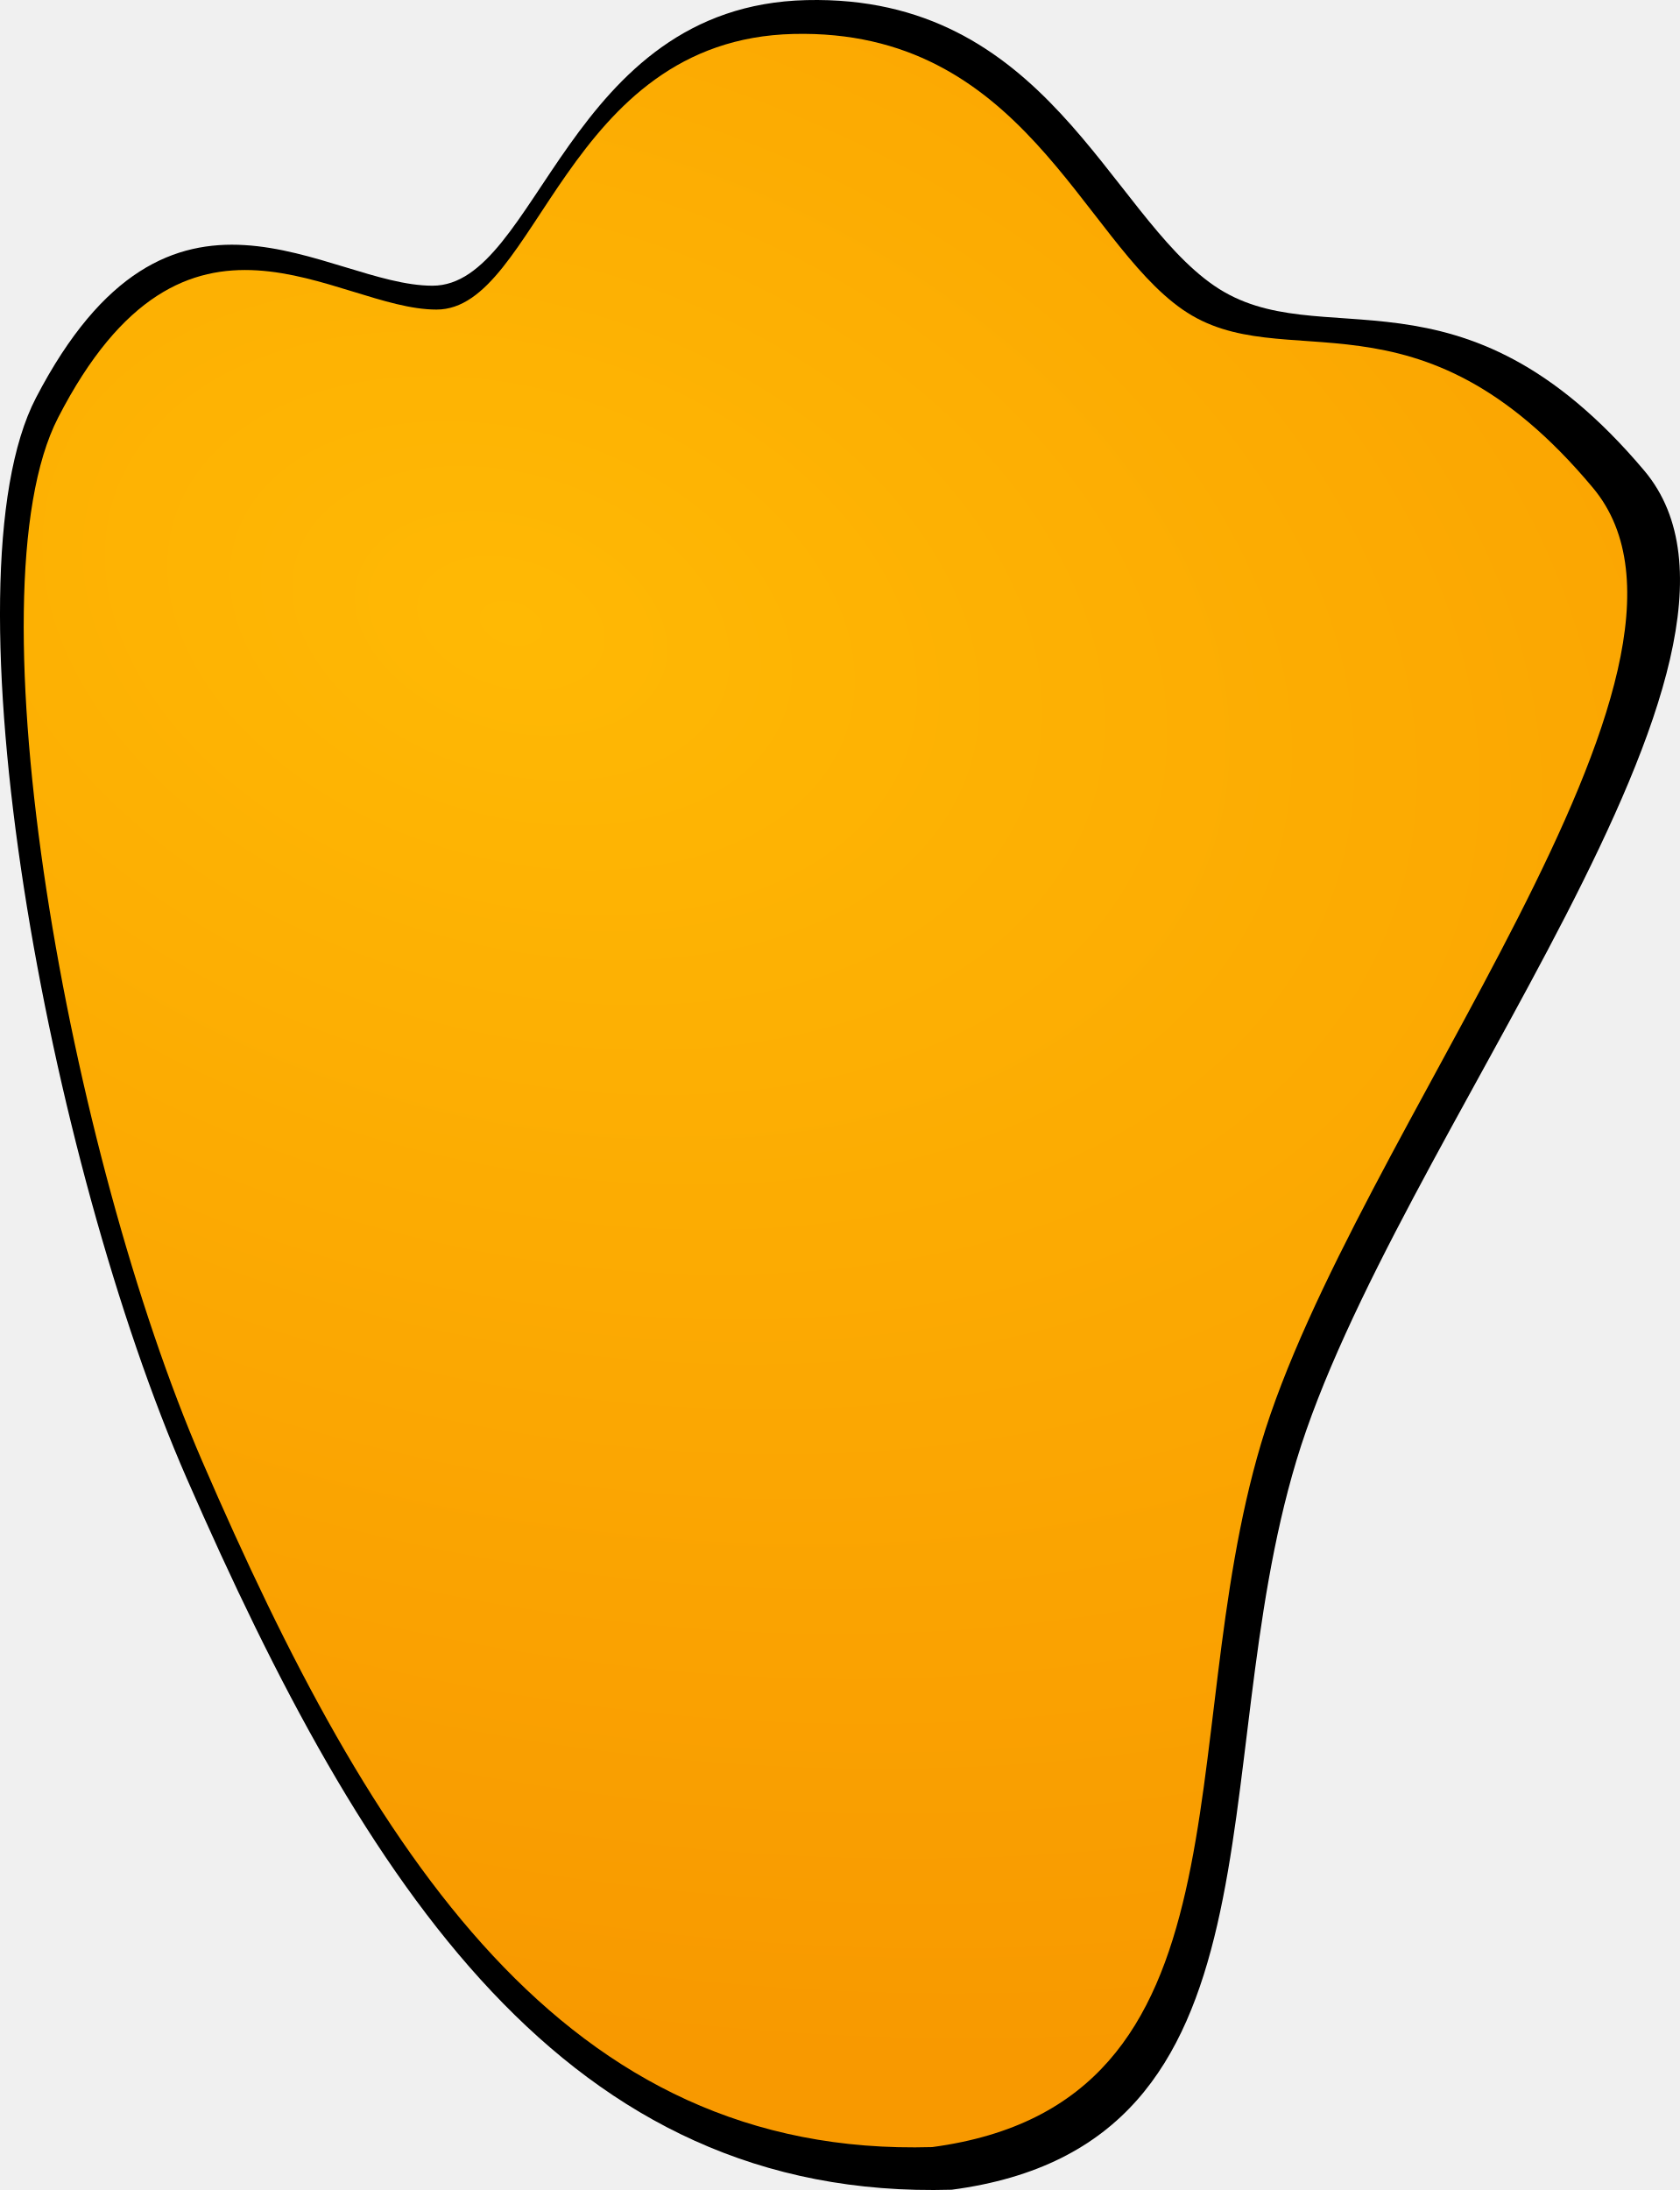
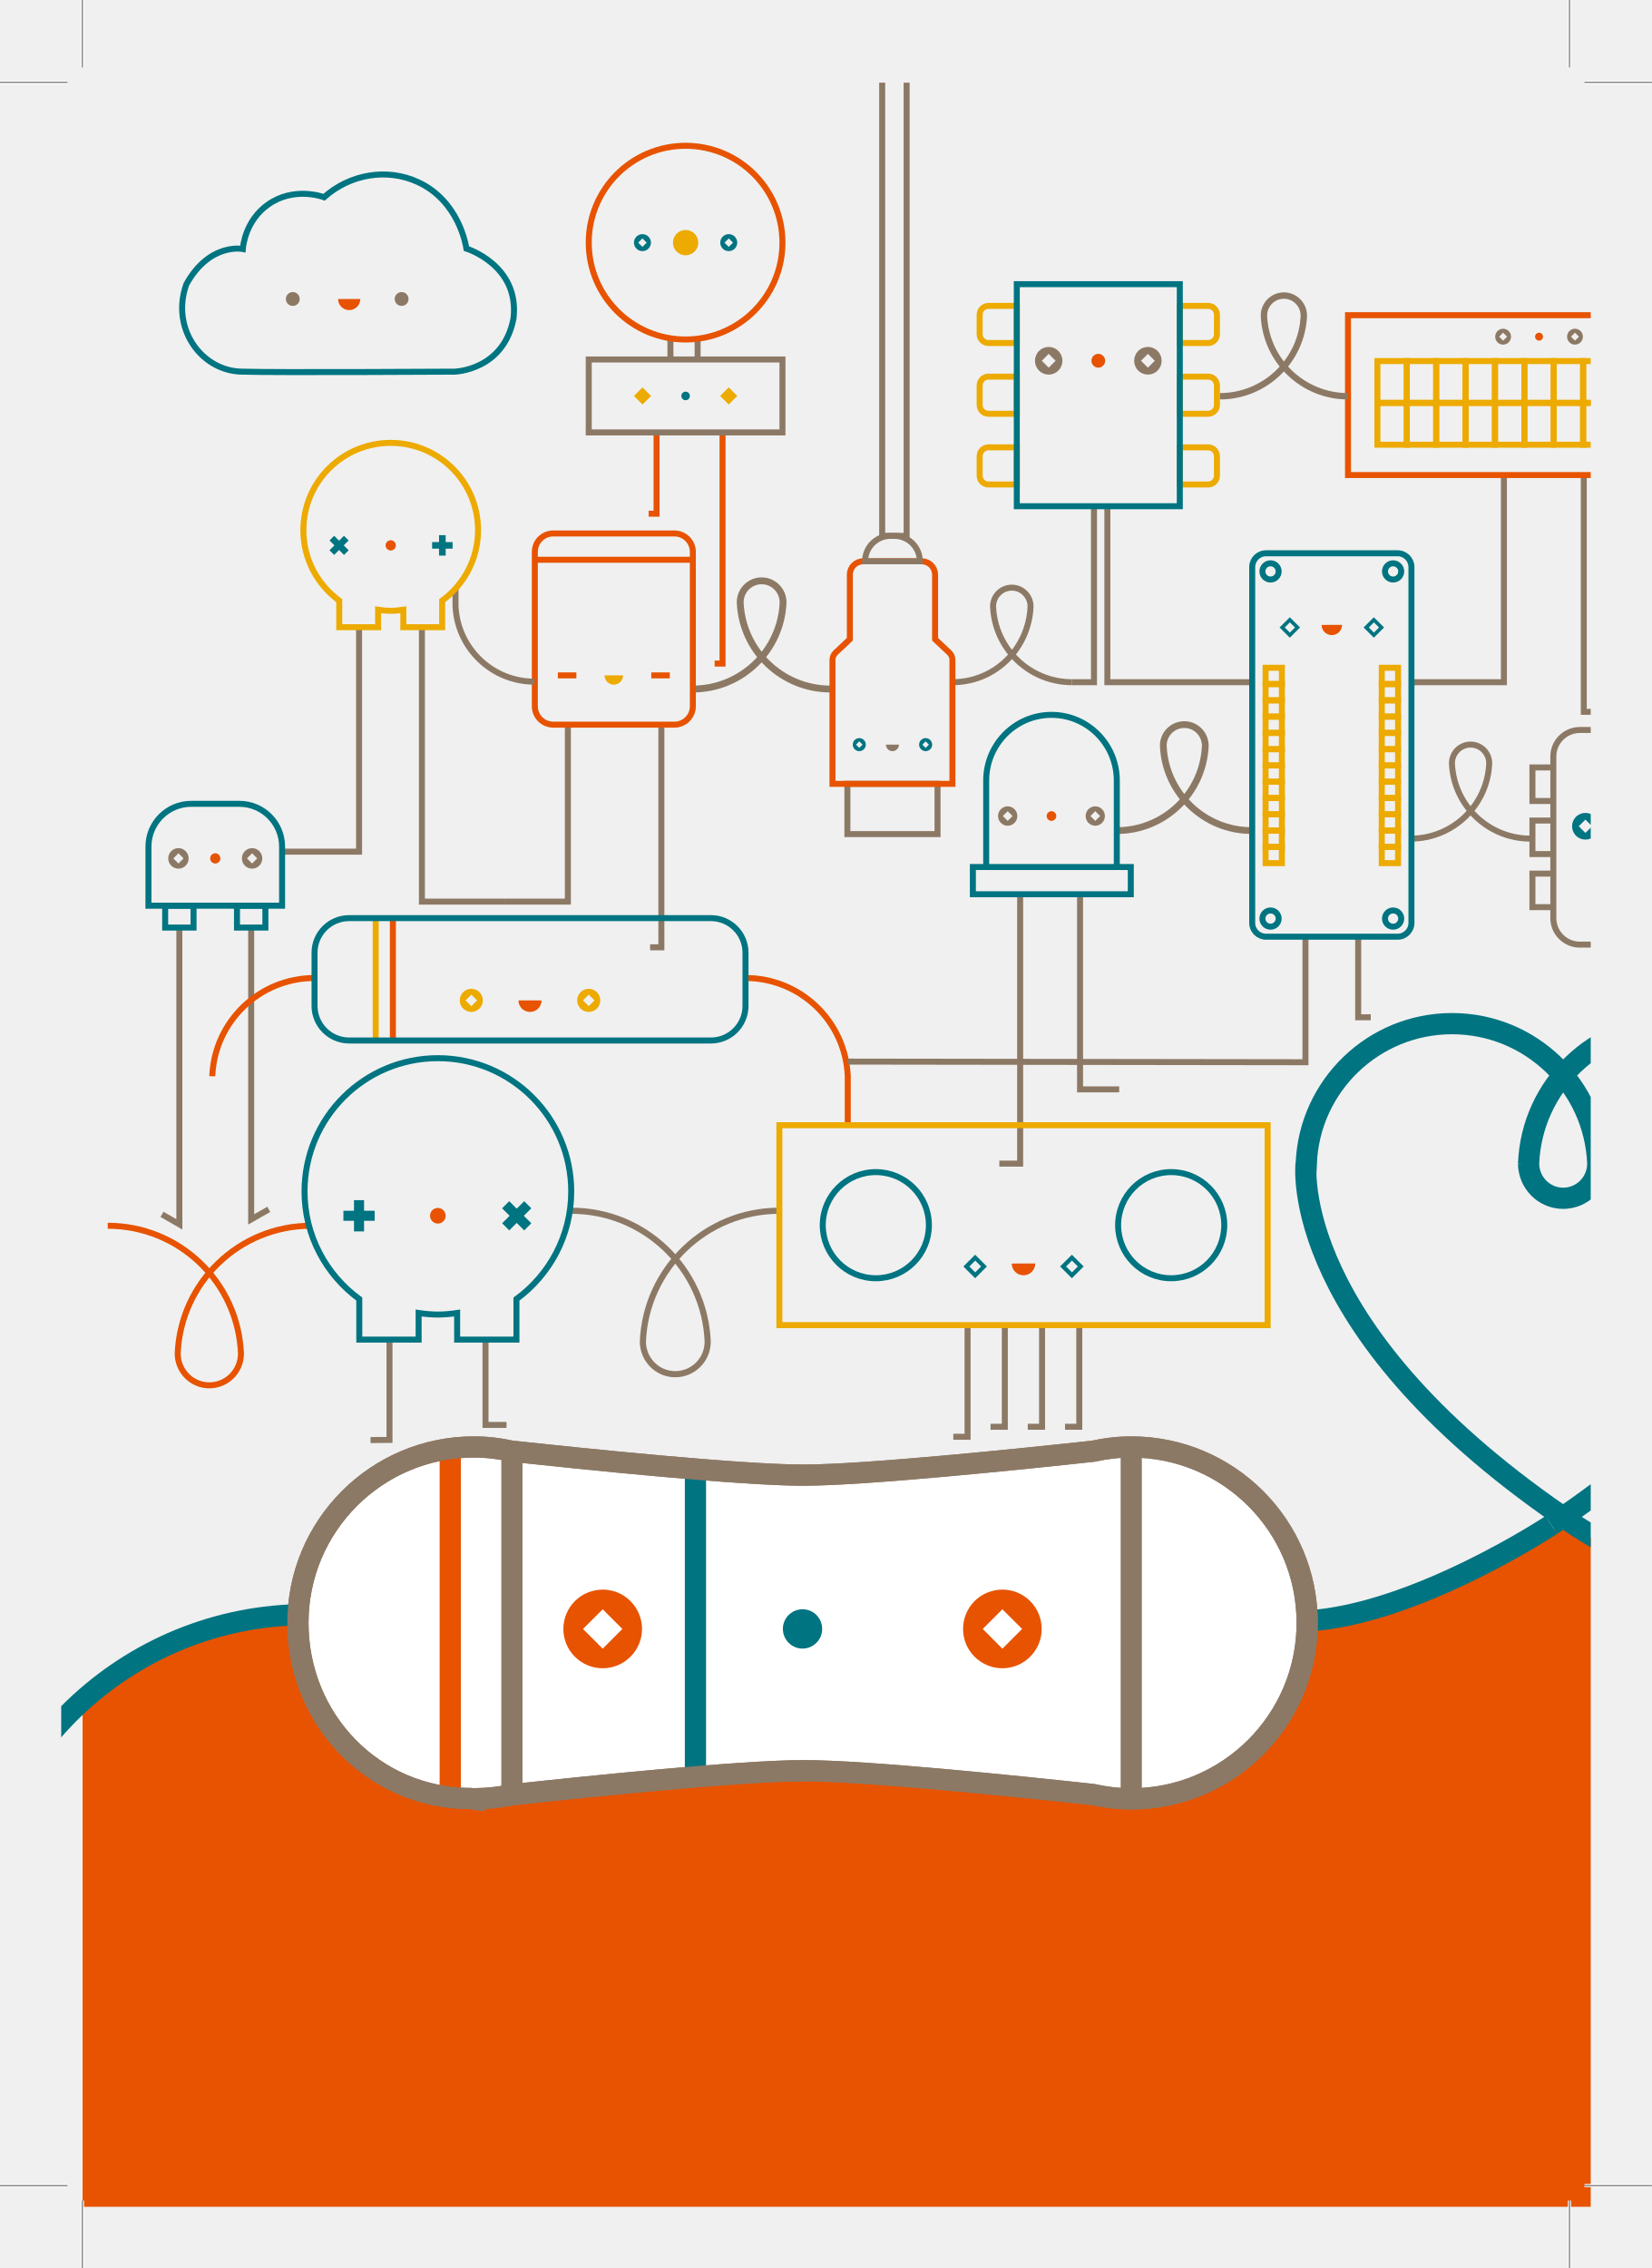
- <svg xmlns="http://www.w3.org/2000/svg" xml:space="preserve" enable-background="new 0 0 488.122 215.085" viewBox="0 0 95.109 123.969" height="123.969" width="95.109" y="0px" x="0px" id="Layer_1" version="1.1">
-   <defs id="defs3548" />
-   <linearGradient gradientTransform="matrix(0.7092,0,0,-0.7437,193.8556,272.8231)" y2="135.596" x2="-92.416" y1="340.634" x1="-152.573" gradientUnits="userSpaceOnUse" id="path10371_1_">
-     <stop id="stop3467" style="stop-color:#FFDA01" offset="0" />
-     <stop id="stop3469" style="stop-color:#FF9E01" offset="1" />
-   </linearGradient>
-   <linearGradient gradientTransform="matrix(1,0,0,-1,553.4157,230.7217)" y2="109.219" x2="-225.238" y1="158.768" x1="-233.656" gradientUnits="userSpaceOnUse" id="path13898_1_">
-     <stop id="stop3474" style="stop-color:#FFFFFF" offset="0" />
-     <stop id="stop3476" style="stop-color:#FFFFFF;stop-opacity:0" offset="1" />
-   </linearGradient>
-   <radialGradient gradientUnits="userSpaceOnUse" gradientTransform="matrix(1.1609,0,0,-0.592,308.1707,138.283)" r="41.852" cy="-4.084" cx="-174.274" id="path14783_1_">
-     <stop id="stop3480" style="stop-color:#F8A900" offset="0" />
-     <stop id="stop3482" style="stop-color:#FFCE02;stop-opacity:0.498" offset="0.857" />
-     <stop id="stop3484" style="stop-color:#FFDA01;stop-opacity:0" offset="1" />
-   </radialGradient>
-   <path d="m 53.882,123.953 c 19.36,-2.56 14.219,-23.69 19.507,-41.26 5.452,-18.115 28.631,-45.464 19.691,-56.059 -10.432,-12.363 -18.335,-6.34 -24.341,-10.461 -6.006,-4.121 -9.483,-16.484 -23.076,-16.167 -13.593,0.317 -15.173,16.167 -21.18,16.167 -6.006,0 -14.857,-8.242 -22.444,6.34 -5.363,10.307 0.678,43.206 8.535,61.181 10.116,23.141 21.496,40.893 43.308,40.259 l 0,0 z" id="path9492" />
-   <radialGradient gradientUnits="userSpaceOnUse" gradientTransform="matrix(2.4421,0.7612,0.5059,-1.623,-52.06352,226.9183)" r="45.39" cy="121.797" cx="7.935" id="path21800_1_">
-     <stop id="stop3489" style="stop-color:#FFB904" offset="0" />
-     <stop id="stop3491" style="stop-color:#F89900" offset="1" />
-   </radialGradient>
-   <path d="m 52.771,121.54 c 18.479,-2.471 13.572,-22.862 18.619,-39.819 5.204,-17.482 27.328,-43.876 18.795,-54.101 -9.957,-11.931 -17.5,-6.119 -23.233,-10.096 -5.733,-3.977 -9.052,-15.908 -22.026,-15.602 -12.974,0.305 -14.483,15.602 -20.215,15.602 -5.733,0 -14.181,-7.954 -21.422,6.119 -5.119,9.947 0.647,41.698 8.147,59.045 9.654,22.332 20.516,39.464 41.335,38.852 l 0,0 z" id="path21800" style="fill:url(#path21800_1_)" />
+ <svg xmlns="http://www.w3.org/2000/svg" xmlns:xlink="http://www.w3.org/1999/xlink" version="1.1" id="Livello_1" x="0px" y="0px" width="661.276px" height="907.89px" viewBox="0 0 661.276 907.89" enable-background="new 0 0 661.276 907.89" xml:space="preserve">
+   <polygon fill="#E75300" points="586.464,629.685 520.472,650.423 89.775,650.423 59.418,662.222 33.061,680.72 33.061,883.394   636.779,883.394 636.779,615.565 625.699,610.466 " />
+   <g>
+     <defs>
+       <rect id="SVGID_1_" x="24.496" y="24.496" width="612.284" height="858.898" />
+     </defs>
+     <clipPath id="SVGID_2_">
+       <use xlink:href="#SVGID_1_" overflow="visible" />
+     </clipPath>
+     <path clip-path="url(#SVGID_2_)" fill="none" stroke="#007481" stroke-width="8.492" stroke-miterlimit="10" d="M728.689,465.779   h-0.05c-1.262-31.149-26.902-56.01-58.351-56.01c-31.48,0-57.123,24.861-58.383,56.01v-0.083c0,7.697,6.17,13.982,13.834,13.982   c7.678,0,13.866-6.235,13.866-13.899c-1.246-31.149-26.903-56.01-58.353-56.01c-31.446,0-57.105,24.861-58.349,56.01h-0.066   c0,0-7.994,67.39,107.578,144.682c0,0,54.701,36.207,98.272,38.43" />
+     <path clip-path="url(#SVGID_2_)" fill="none" stroke="#007481" stroke-width="8.492" stroke-miterlimit="10" d="M620.996,610.46   c0,0-54.701,36.207-98.289,38.43" />
+     <path clip-path="url(#SVGID_2_)" fill="none" stroke="#007481" stroke-width="8.492" stroke-miterlimit="10" d="M728.508,465.779   h0.065c0,0,7.995,67.39-107.578,144.682" />
+     <path clip-path="url(#SVGID_2_)" fill="#FFFFFF" d="M190.52,720.027c4.793-0.065,9.454-0.579,13.964-1.524   c28.828-3.153,91.989-9.687,117.166-9.687c24.813-0.034,86.613,6.353,115.654,9.504c5.025,1.095,10.185,1.759,15.542,1.759   c38.877,0,70.425-31.531,70.425-70.442c0-38.895-31.548-70.408-70.425-70.408c-5.225,0-10.284,0.598-15.177,1.692   c-28.859,3.135-91.107,9.553-116.02,9.587c-25.079,0-87.875-6.469-116.833-9.587c-4.876-1.095-9.919-1.692-15.128-1.692   c-38.91,0-70.423,31.514-70.423,70.408c0,38.911,30.402,70.325,69.296,70.325l1.127,0.166   C189.688,720.127,190.104,720.079,190.52,720.027" />
+     <path clip-path="url(#SVGID_2_)" fill="none" stroke="#8C7965" stroke-width="8.492" stroke-miterlimit="10" d="M190.52,720.027   c4.793-0.065,9.454-0.579,13.964-1.524c28.828-3.153,91.989-9.687,117.166-9.687c24.813-0.034,86.613,6.353,115.654,9.504   c5.025,1.095,10.185,1.759,15.542,1.759c38.877,0,70.425-31.531,70.425-70.442c0-38.895-31.548-70.408-70.425-70.408   c-5.225,0-10.284,0.598-15.177,1.692c-28.859,3.135-91.107,9.553-116.02,9.587c-25.079,0-87.875-6.469-116.833-9.587   c-4.876-1.095-9.919-1.692-15.128-1.692c-38.91,0-70.423,31.514-70.423,70.408c0,38.911,30.402,70.325,69.296,70.325l1.127,0.166   C189.688,720.127,190.104,720.079,190.52,720.027z" />
+     <path clip-path="url(#SVGID_2_)" fill="none" stroke="#007481" stroke-width="8.492" stroke-miterlimit="10" d="M-11.467,775.051   v0.185c2.903-71.687,61.933-128.927,134.347-128.893" />
+     <line clip-path="url(#SVGID_2_)" fill="none" stroke="#8C7965" stroke-width="8.492" stroke-miterlimit="10" x1="452.846" y1="580.157" x2="452.846" y2="719.215" />
+     <line clip-path="url(#SVGID_2_)" fill="none" stroke="#E75300" stroke-width="8.492" stroke-miterlimit="10" x1="180.236" y1="716.992" x2="180.236" y2="582.379" />
+     <line clip-path="url(#SVGID_2_)" fill="none" stroke="#8C7965" stroke-width="8.492" stroke-miterlimit="10" x1="204.916" y1="580.919" x2="204.916" y2="718.501" />
+     <line clip-path="url(#SVGID_2_)" fill="none" stroke="#007481" stroke-width="8.492" stroke-miterlimit="10" x1="278.393" y1="588.931" x2="278.393" y2="710.789" />
+     <path clip-path="url(#SVGID_2_)" fill="none" stroke="#8C7965" stroke-width="8.492" stroke-miterlimit="10" d="M190.52,720.027   c4.793-0.065,9.454-0.579,13.964-1.524c28.828-3.153,91.989-9.687,117.166-9.687c24.813-0.034,86.613,6.353,115.654,9.504   c5.025,1.095,10.185,1.759,15.542,1.759c38.877,0,70.425-31.531,70.425-70.442c0-38.895-31.548-70.408-70.425-70.408   c-5.225,0-10.284,0.598-15.177,1.692c-28.859,3.135-91.107,9.553-116.02,9.587c-25.079,0-87.875-6.469-116.833-9.587   c-4.876-1.095-9.919-1.692-15.128-1.692c-38.91,0-70.423,31.514-70.423,70.408c0,38.911,30.402,70.325,69.296,70.325l1.127,0.166   C189.688,720.127,190.104,720.079,190.52,720.027z" />
+     <path clip-path="url(#SVGID_2_)" fill="#007481" d="M326.825,657.614c3.084-3.052,3.05-8.027,0-11.128   c-3.069-3.053-8.029-3.053-11.13,0c-3.069,3.101-3.069,8.076,0,11.128C318.764,660.714,323.756,660.714,326.825,657.614" />
+     <path clip-path="url(#SVGID_2_)" fill="#E75300" d="M252.384,640.928c-6.136-6.136-16.055-6.136-22.257,0   c-6.137,6.17-6.137,16.139,0,22.26c6.136,6.168,16.121,6.168,22.257,0C258.571,657.017,258.522,647.098,252.384,640.928    M241.273,659.969l-7.896-7.895l7.896-7.861l7.86,7.861L241.273,659.969z" />
+     <path clip-path="url(#SVGID_2_)" fill="#E75300" d="M412.376,640.928c-6.121-6.136-16.056-6.136-22.26,0   c-6.119,6.17-6.119,16.139,0,22.26c6.171,6.168,16.139,6.168,22.26,0C418.578,657.017,418.513,647.098,412.376,640.928    M401.263,659.969l-7.862-7.895l7.862-7.861l7.895,7.861L401.263,659.969z" />
+   </g>
+   <g>
+     <defs>
+       <rect id="SVGID_3_" x="24.496" y="24.496" width="612.284" height="858.898" />
+     </defs>
+     <clipPath id="SVGID_4_">
+       <use xlink:href="#SVGID_3_" overflow="visible" />
+     </clipPath>
+     <polyline clip-path="url(#SVGID_4_)" fill="none" stroke="#8C7965" stroke-width="2.4" stroke-miterlimit="10" points="   633.998,189.467 633.998,284.941 650.156,284.941  " />
+   </g>
+   <polyline fill="none" stroke="#8C7965" stroke-width="2.4" stroke-miterlimit="10" points="602.028,189.467 602.028,273.089   565.013,273.089 " />
+   <rect x="551.386" y="144.539" fill="none" stroke="#EDAA00" stroke-width="2.4" stroke-miterlimit="10" width="11.766" height="16.74" />
+   <rect x="551.386" y="161.28" fill="none" stroke="#EDAA00" stroke-width="2.4" stroke-miterlimit="10" width="11.766" height="16.74" />
+   <rect x="563.152" y="144.539" fill="none" stroke="#EDAA00" stroke-width="2.4" stroke-miterlimit="10" width="11.765" height="16.74" />
+   <rect x="563.152" y="161.28" fill="none" stroke="#EDAA00" stroke-width="2.4" stroke-miterlimit="10" width="11.765" height="16.74" />
+   <rect x="574.917" y="144.539" fill="none" stroke="#EDAA00" stroke-width="2.4" stroke-miterlimit="10" width="11.765" height="16.74" />
+   <rect x="574.917" y="161.28" fill="none" stroke="#EDAA00" stroke-width="2.4" stroke-miterlimit="10" width="11.765" height="16.74" />
+   <rect x="586.682" y="144.539" fill="none" stroke="#EDAA00" stroke-width="2.4" stroke-miterlimit="10" width="11.766" height="16.74" />
+   <rect x="586.682" y="161.28" fill="none" stroke="#EDAA00" stroke-width="2.4" stroke-miterlimit="10" width="11.766" height="16.74" />
+   <rect x="598.446" y="144.539" fill="none" stroke="#EDAA00" stroke-width="2.4" stroke-miterlimit="10" width="11.765" height="16.74" />
+   <rect x="598.446" y="161.28" fill="none" stroke="#EDAA00" stroke-width="2.4" stroke-miterlimit="10" width="11.765" height="16.74" />
+   <rect x="610.212" y="144.539" fill="none" stroke="#EDAA00" stroke-width="2.4" stroke-miterlimit="10" width="11.765" height="16.74" />
+   <rect x="610.212" y="161.28" fill="none" stroke="#EDAA00" stroke-width="2.4" stroke-miterlimit="10" width="11.765" height="16.74" />
+   <g>
+     <defs>
+       <rect id="SVGID_5_" x="24.496" y="24.496" width="612.284" height="858.898" />
+     </defs>
+     <clipPath id="SVGID_6_">
+       <use xlink:href="#SVGID_5_" overflow="visible" />
+     </clipPath>
+     <rect x="621.977" y="144.539" clip-path="url(#SVGID_6_)" fill="none" stroke="#EDAA00" stroke-width="2.4" stroke-miterlimit="10" width="11.766" height="16.74" />
+     <rect x="621.977" y="161.28" clip-path="url(#SVGID_6_)" fill="none" stroke="#EDAA00" stroke-width="2.4" stroke-miterlimit="10" width="11.766" height="16.74" />
+     <rect x="633.742" y="144.539" clip-path="url(#SVGID_6_)" fill="none" stroke="#EDAA00" stroke-width="2.4" stroke-miterlimit="10" width="11.765" height="16.74" />
+     <rect x="633.742" y="161.28" clip-path="url(#SVGID_6_)" fill="none" stroke="#EDAA00" stroke-width="2.4" stroke-miterlimit="10" width="11.765" height="16.74" />
+     <path clip-path="url(#SVGID_6_)" fill="#E75300" d="M617.211,135.89c0.622-0.617,0.615-1.62,0-2.247   c-0.616-0.62-1.614-0.62-2.237,0c-0.616,0.627-0.616,1.634,0,2.247C615.594,136.516,616.595,136.516,617.211,135.89" />
+     <path clip-path="url(#SVGID_6_)" fill="#8C7965" d="M603.94,132.523c-1.229-1.247-3.225-1.247-4.472,0   c-1.232,1.243-1.232,3.259,0,4.5c1.237,1.247,3.242,1.247,4.472,0C605.188,135.773,605.176,133.767,603.94,132.523    M601.711,136.364l-1.585-1.59l1.585-1.594l1.582,1.594L601.711,136.364z" />
+     <path clip-path="url(#SVGID_6_)" fill="#8C7965" d="M632.716,132.523c-1.234-1.247-3.23-1.247-4.478,0   c-1.231,1.243-1.231,3.259,0,4.5c1.238,1.247,3.243,1.247,4.478,0C633.957,135.773,633.946,133.767,632.716,132.523    M630.479,136.364l-1.583-1.59l1.583-1.594l1.583,1.594L630.479,136.364z" />
+     <rect x="539.618" y="126.18" clip-path="url(#SVGID_6_)" fill="none" stroke="#E75300" stroke-width="2.4" stroke-miterlimit="10" width="155.009" height="63.973" />
+     <path clip-path="url(#SVGID_6_)" fill="none" stroke="#8C7965" stroke-width="2.4" stroke-miterlimit="10" d="M612.651,335.703   c-16.937,0.003-30.754-13.386-31.43-30.165c0-4.129,3.338-7.479,7.468-7.479c4.137,0,7.455,3.396,7.455,7.526v-0.047   c-0.679,16.779-14.488,30.168-31.434,30.165" />
+     <path clip-path="url(#SVGID_6_)" fill="none" stroke="#8C7965" stroke-width="2.556" stroke-miterlimit="10" d="M539.618,158.626   c-18.138,0.003-32.934-14.335-33.657-32.302c0-4.423,3.574-8.01,7.996-8.01c4.432,0,7.984,3.637,7.984,8.059v-0.049   c-0.728,17.967-15.516,32.305-33.66,32.302" />
+     <path clip-path="url(#SVGID_6_)" fill="none" stroke="#8C7965" stroke-width="2.705" stroke-miterlimit="10" d="M501.094,332.486   c-19.09,0.004-34.662-15.087-35.423-33.997c0-4.654,3.762-8.429,8.416-8.429c4.663,0,8.402,3.827,8.402,8.482v-0.053   c-0.766,18.91-16.328,34.001-35.427,33.997" />
+     <polyline clip-path="url(#SVGID_6_)" fill="none" stroke="#8C7965" stroke-width="2.4" stroke-miterlimit="10" points="   443.289,202.575 443.289,273.089 501.266,273.089  " />
+     <polyline clip-path="url(#SVGID_6_)" fill="none" stroke="#8C7965" stroke-width="2.4" stroke-miterlimit="10" points="   437.93,202.575 437.93,273.089 429.137,273.089  " />
+     <path clip-path="url(#SVGID_6_)" fill="none" stroke="#EDAA00" stroke-width="2.4" stroke-miterlimit="10" d="M483.617,137.319   h-11.335v-14.868h11.335c1.951,0,3.533,1.582,3.533,3.533v7.802C487.15,135.737,485.568,137.319,483.617,137.319z" />
+     <path clip-path="url(#SVGID_6_)" fill="none" stroke="#EDAA00" stroke-width="2.4" stroke-miterlimit="10" d="M483.617,165.632   h-11.335v-14.869h11.335c1.951,0,3.533,1.582,3.533,3.534v7.801C487.15,164.05,485.568,165.632,483.617,165.632z" />
+     <path clip-path="url(#SVGID_6_)" fill="none" stroke="#EDAA00" stroke-width="2.4" stroke-miterlimit="10" d="M483.617,193.945   h-11.335v-14.869h11.335c1.951,0,3.533,1.582,3.533,3.534v7.801C487.15,192.363,485.568,193.945,483.617,193.945z" />
+     <path clip-path="url(#SVGID_6_)" fill="none" stroke="#EDAA00" stroke-width="2.4" stroke-miterlimit="10" d="M395.699,137.319   h11.335v-14.868h-11.335c-1.952,0-3.534,1.582-3.534,3.533v7.802C392.165,135.737,393.747,137.319,395.699,137.319z" />
+     <path clip-path="url(#SVGID_6_)" fill="none" stroke="#EDAA00" stroke-width="2.4" stroke-miterlimit="10" d="M395.699,165.632   h11.335v-14.869h-11.335c-1.952,0-3.534,1.582-3.534,3.534v7.801C392.165,164.05,393.747,165.632,395.699,165.632z" />
+     <path clip-path="url(#SVGID_6_)" fill="none" stroke="#EDAA00" stroke-width="2.4" stroke-miterlimit="10" d="M395.699,193.945   h11.335v-14.869h-11.335c-1.952,0-3.534,1.582-3.534,3.534v7.801C392.165,192.363,393.747,193.945,395.699,193.945z" />
+     <path clip-path="url(#SVGID_6_)" fill="#E75300" d="M441.6,146.359c1.08-1.072,1.069-2.815,0-3.905   c-1.071-1.077-2.807-1.077-3.89,0c-1.069,1.09-1.069,2.839,0,3.905C438.787,147.448,440.528,147.448,441.6,146.359" />
+     <path clip-path="url(#SVGID_6_)" fill="#8C7965" d="M423.68,140.508c-2.138-2.167-5.604-2.167-7.771,0   c-2.141,2.161-2.141,5.665,0,7.82c2.149,2.167,5.634,2.167,7.771,0C425.847,146.156,425.826,142.669,423.68,140.508    M419.805,147.182l-2.755-2.764l2.755-2.769l2.748,2.769L419.805,147.182z" />
+     <path clip-path="url(#SVGID_6_)" fill="#8C7965" d="M463.402,140.508c-2.145-2.167-5.614-2.167-7.78,0   c-2.141,2.161-2.141,5.665,0,7.82c2.152,2.167,5.636,2.167,7.78,0C465.559,146.156,465.542,142.669,463.402,140.508    M459.515,147.182l-2.752-2.764l2.752-2.769l2.753,2.769L459.515,147.182z" />
+     <rect x="407.034" y="113.753" clip-path="url(#SVGID_6_)" fill="none" stroke="#007481" stroke-width="2.4" stroke-miterlimit="10" width="65.248" height="88.889" />
+     <path clip-path="url(#SVGID_6_)" fill="none" stroke="#8C7965" stroke-width="2.746" stroke-miterlimit="10" d="M332.471,275.821   c-19.491,0.004-35.39-15.404-36.167-34.71c0-4.752,3.841-8.606,8.593-8.606c4.761,0,8.579,3.908,8.579,8.659v-0.053   c-0.782,19.306-16.672,34.714-36.17,34.71" />
+     <polyline clip-path="url(#SVGID_6_)" fill="none" stroke="#8C7965" stroke-width="2.4" stroke-miterlimit="10" points="   264.75,289.565 264.75,379.22 260.254,379.22  " />
+     <polyline clip-path="url(#SVGID_6_)" fill="none" stroke="#8C7965" stroke-width="2.4" stroke-miterlimit="10" points="   227.324,289.565 227.324,360.92 201.925,360.92  " />
+     <path clip-path="url(#SVGID_6_)" fill="none" stroke="#E75300" stroke-width="2.4" stroke-miterlimit="10" d="M277.352,282.705   c0,4.067-3.297,7.369-7.364,7.369h-48.533c-4.067,0-7.364-3.302-7.364-7.369v-61.786c0-4.074,3.297-7.372,7.364-7.372h48.533   c4.067,0,7.364,3.298,7.364,7.372V282.705z" />
+     <line clip-path="url(#SVGID_6_)" fill="none" stroke="#E75300" stroke-width="2.4" stroke-miterlimit="10" x1="214.09" y1="224.08" x2="277.351" y2="224.08" />
+     <rect x="223.312" y="269.17" clip-path="url(#SVGID_6_)" fill="#E75300" width="7.411" height="2.381" />
+     <rect x="260.715" y="269.17" clip-path="url(#SVGID_6_)" fill="#E75300" width="7.411" height="2.381" />
+     <path clip-path="url(#SVGID_6_)" fill="#EDAA00" d="M242.013,270.365c-0.008,2.041,1.647,3.692,3.7,3.7   c2.052-0.004,3.703-1.663,3.703-3.704" />
+     <path clip-path="url(#SVGID_6_)" fill="none" stroke="#8C7965" stroke-width="2.4" stroke-miterlimit="10" d="M429.137,273.088   c-17.031,0.004-30.925-13.46-31.604-30.332c0-4.152,3.356-7.52,7.509-7.52c4.16,0,7.496,3.415,7.496,7.567v-0.047   c-0.682,16.872-14.233,30.336-31.272,30.332" />
+     <line clip-path="url(#SVGID_6_)" fill="none" stroke="#8C7965" stroke-width="2.4" stroke-miterlimit="10" x1="268.364" y1="135.425" x2="268.384" y2="143.9" />
+     <line clip-path="url(#SVGID_6_)" fill="none" stroke="#8C7965" stroke-width="2.4" stroke-miterlimit="10" x1="279.25" y1="135.425" x2="279.269" y2="143.9" />
+     <path clip-path="url(#SVGID_6_)" fill="none" stroke="#8C7965" stroke-width="2.4" stroke-miterlimit="10" d="M182.35,235.616   v6.919c0.679,16.867,14.572,30.339,31.604,30.335" />
+     <path clip-path="url(#SVGID_6_)" fill="none" stroke="#8C7965" stroke-width="2.4" stroke-miterlimit="10" d="M701.796,367.509   c0,5.875-4.756,10.631-10.626,10.631h-58.737c-5.864,0-10.625-4.756-10.625-10.631v-64.674c0-5.859,4.761-10.619,10.625-10.619   h58.737c5.87,0,10.626,4.76,10.626,10.619V367.509z" />
+     <polyline clip-path="url(#SVGID_6_)" fill="none" stroke="#8C7965" stroke-width="2.4" stroke-miterlimit="10" points="   620.919,363.13 613.445,363.13 613.445,349.713 620.919,349.713  " />
+     <polyline clip-path="url(#SVGID_6_)" fill="none" stroke="#8C7965" stroke-width="2.4" stroke-miterlimit="10" points="   620.919,341.886 613.445,341.886 613.445,328.469 620.919,328.469  " />
+     <polyline clip-path="url(#SVGID_6_)" fill="none" stroke="#8C7965" stroke-width="2.4" stroke-miterlimit="10" points="   620.919,320.635 613.445,320.635 613.445,307.213 620.919,307.213  " />
+     <path clip-path="url(#SVGID_6_)" fill="#007481" d="M638.432,326.973c-2.082-2.083-5.452-2.083-7.558,0   c-2.076,2.093-2.076,5.475,0,7.552c2.088,2.093,5.476,2.093,7.558,0C640.531,332.432,640.515,329.065,638.432,326.973    M634.662,333.433l-2.679-2.679l2.679-2.667l2.667,2.667L634.662,333.433z" />
+     <polyline clip-path="url(#SVGID_6_)" fill="none" stroke="#8C7965" stroke-width="2.4" stroke-miterlimit="10" points="   143.734,251.362 143.734,340.922 112.924,340.922  " />
+     <polyline clip-path="url(#SVGID_6_)" fill="none" stroke="#8C7965" stroke-width="2.4" stroke-miterlimit="10" points="   168.898,251.362 168.898,360.92 201.925,360.92  " />
+     <path clip-path="url(#SVGID_6_)" fill="none" stroke="#EDAA00" stroke-width="2.4" stroke-miterlimit="10" d="M191.37,212.236   c0-19.311-15.657-34.951-34.963-34.951c-19.307,0-34.964,15.64-34.964,34.951c0,11.598,5.668,21.843,14.363,28.205v10.628h15.554   v-6.975c1.648,0.246,3.329,0.405,5.047,0.405c1.716,0,3.398-0.159,5.054-0.405v6.975h15.537v-10.624   C185.694,234.079,191.37,223.834,191.37,212.236z" />
+     <path clip-path="url(#SVGID_6_)" fill="#E75300" d="M154.966,219.763c-0.811-0.807-0.802-2.092,0-2.899   c0.794-0.793,2.088-0.793,2.89,0c0.794,0.807,0.794,2.105,0,2.899C157.054,220.565,155.76,220.565,154.966,219.763" />
+     <polygon clip-path="url(#SVGID_6_)" fill="#007481" points="181.173,216.998 178.404,216.998 178.404,214.224 175.756,214.224    175.756,216.998 172.979,216.998 172.979,219.629 175.756,219.629 175.756,222.412 178.404,222.412 178.404,219.629    181.173,219.629  " />
+     <polygon clip-path="url(#SVGID_6_)" fill="#007481" points="137.696,214.49 135.738,216.448 133.777,214.486 131.916,216.349    133.876,218.31 131.907,220.279 133.766,222.139 135.738,220.17 137.704,222.138 139.566,220.277 137.599,218.307 139.555,216.351     " />
+     <polyline clip-path="url(#SVGID_6_)" fill="none" stroke="#8C7965" stroke-width="2.4" stroke-miterlimit="10" points="   408.373,357.976 408.373,465.802 400.043,465.802  " />
+     <polyline clip-path="url(#SVGID_6_)" fill="none" stroke="#8C7965" stroke-width="2.4" stroke-miterlimit="10" points="   432.351,357.976 432.351,436.083 448.015,436.083  " />
+     <rect x="389.443" y="347.068" clip-path="url(#SVGID_6_)" fill="none" stroke="#007481" stroke-width="2.4" stroke-miterlimit="10" width="63.225" height="10.907" />
+     <path clip-path="url(#SVGID_6_)" fill="none" stroke="#007481" stroke-width="2.4" stroke-miterlimit="10" d="M394.777,347.069   v-34.616c0-14.521,11.706-26.293,26.139-26.293c14.44,0,26.147,11.772,26.147,26.293v34.616" />
+     <path clip-path="url(#SVGID_6_)" fill="#E75300" d="M422.276,328.027c0.76-0.756,0.752-1.982,0-2.742   c-0.751-0.756-1.966-0.756-2.726,0c-0.751,0.76-0.751,1.994,0,2.742C420.303,328.791,421.525,328.791,422.276,328.027" />
+     <path clip-path="url(#SVGID_6_)" fill="#8C7965" d="M406.105,323.916c-1.498-1.519-3.932-1.519-5.451,0   c-1.503,1.519-1.503,3.973,0,5.488c1.512,1.519,3.953,1.519,5.451,0C407.625,327.88,407.612,325.435,406.105,323.916    M403.389,328.6l-1.934-1.942l1.934-1.938l1.925,1.938L403.389,328.6z" />
+     <path clip-path="url(#SVGID_6_)" fill="#8C7965" d="M441.164,323.916c-1.494-1.519-3.931-1.519-5.449,0   c-1.496,1.519-1.496,3.973,0,5.488c1.51,1.519,3.955,1.519,5.449,0C442.684,327.88,442.667,325.435,441.164,323.916 M438.443,328.6   l-1.926-1.942l1.926-1.938l1.934,1.938L438.443,328.6z" />
+     <path clip-path="url(#SVGID_6_)" fill="none" stroke="#8C7965" stroke-width="2.458" stroke-miterlimit="10" d="M228.666,484.666   c29.439-0.014,53.454,23.267,54.628,52.421c0,7.19-5.815,13.013-12.993,13.013c-7.177,0-12.952-5.91-12.952-13.087v0.074   c1.181-29.154,25.189-52.435,54.64-52.421" />
+     <path clip-path="url(#SVGID_6_)" fill="none" stroke="#E75300" stroke-width="2.4" stroke-miterlimit="10" d="M43.127,490.674   c28.753,0,52.186,22.729,53.333,51.186c0,7.021-5.665,12.698-12.672,12.698c-7.021,0-12.658-5.756-12.658-12.771v0.072   c1.159-28.457,24.599-51.186,53.346-51.186" />
+     <polyline clip-path="url(#SVGID_6_)" fill="none" stroke="#8C7965" stroke-width="2.4" stroke-miterlimit="10" points="   155.918,536.697 155.918,576.401 148.331,576.467  " />
+     <polyline clip-path="url(#SVGID_6_)" fill="none" stroke="#8C7965" stroke-width="2.4" stroke-miterlimit="10" points="   194.354,536.697 194.354,570.402 202.765,570.402  " />
+     <path clip-path="url(#SVGID_6_)" fill="none" stroke="#007481" stroke-width="2.4" stroke-miterlimit="10" d="M228.666,476.956   c0-29.485-23.907-53.366-53.379-53.366c-29.485,0-53.379,23.881-53.379,53.366c0,17.709,8.654,33.352,21.918,43.065v16.227h23.749   v-10.648c2.529,0.376,5.084,0.619,7.712,0.619c2.621,0,5.183-0.243,7.712-0.619v10.648h23.735v-16.22   C220.012,510.307,228.666,494.665,228.666,476.956z" />
+     <path clip-path="url(#SVGID_6_)" fill="#E75300" d="M177.493,488.875c1.225-1.212,1.212-3.187,0-4.418   c-1.219-1.212-3.188-1.212-4.426,0c-1.212,1.231-1.212,3.206,0,4.418C174.292,490.107,176.274,490.107,177.493,488.875" />
+     <polygon clip-path="url(#SVGID_6_)" fill="#007481" points="137.47,484.667 141.705,484.667 141.705,480.426 145.736,480.426    145.736,484.667 149.977,484.667 149.977,488.686 145.736,488.686 145.736,492.934 141.705,492.934 141.705,488.686    137.47,488.686  " />
+     <polygon clip-path="url(#SVGID_6_)" fill="#007481" points="201.005,489.68 203.995,486.69 200.998,483.69 203.85,480.838    206.847,483.842 209.85,480.838 212.688,483.68 209.685,486.68 212.695,489.683 209.844,492.534 206.84,489.532 203.85,492.522     " />
+     <rect x="339.218" y="313.778" clip-path="url(#SVGID_6_)" fill="none" stroke="#8C7965" stroke-width="2.4" stroke-miterlimit="10" width="36.082" height="20.121" />
+     <path clip-path="url(#SVGID_6_)" fill="none" stroke="#E75300" stroke-width="2.4" stroke-miterlimit="10" d="M381.265,264.168   v49.61h-48.013v-49.61c0-1.111,0.459-2.172,1.27-2.933l5.68-5.339v-25.873c0-2.945,2.388-5.333,5.333-5.333h23.449   c2.945,0,5.333,2.388,5.333,5.333v25.873l5.68,5.339C380.806,261.996,381.265,263.057,381.265,264.168z" />
+     <path clip-path="url(#SVGID_6_)" fill="none" stroke="#8C7965" stroke-width="2.4" stroke-miterlimit="10" d="M358.035,214.509   h-1.554c-5.623,0-10.181,4.558-10.181,10.181h21.917C368.218,219.067,363.658,214.509,358.035,214.509z" />
+     <polyline clip-path="url(#SVGID_6_)" fill="none" stroke="#8C7965" stroke-width="2.4" stroke-miterlimit="10" points="   362.928,33.085 362.928,214.509 353.144,214.509 353.144,33.085  " />
+     <path clip-path="url(#SVGID_6_)" fill="#007481" d="M345.823,296.228c-1.016-1.019-2.667-1.019-3.696,0   c-1.016,1.024-1.016,2.679,0,3.695c1.022,1.025,2.681,1.025,3.696,0C346.853,298.898,346.844,297.251,345.823,296.228    M343.979,299.389l-1.308-1.311l1.308-1.305l1.308,1.305L343.979,299.389z" />
+     <path clip-path="url(#SVGID_6_)" fill="#007481" d="M372.385,296.228c-1.017-1.019-2.667-1.019-3.697,0   c-1.017,1.024-1.017,2.679,0,3.695c1.024,1.025,2.681,1.025,3.697,0C373.412,298.898,373.404,297.251,372.385,296.228    M370.54,299.389l-1.309-1.311l1.309-1.305l1.309,1.305L370.54,299.389z" />
+     <path clip-path="url(#SVGID_6_)" fill="#8C7965" d="M354.647,298.081c-0.005,1.44,1.161,2.603,2.609,2.61   c1.448-0.002,2.613-1.178,2.613-2.612" />
+     <circle clip-path="url(#SVGID_6_)" fill="none" stroke="#E75300" stroke-width="2.4" stroke-miterlimit="10" cx="274.45" cy="97.127" r="38.773" />
+     <path clip-path="url(#SVGID_6_)" fill="#EDAA00" d="M278.032,100.707c1.993-1.965,1.971-5.17,0-7.167   c-1.976-1.966-5.175-1.966-7.168,0c-1.975,1.997-1.975,5.202,0,7.167C272.846,102.704,276.056,102.704,278.032,100.707" />
+     <path clip-path="url(#SVGID_6_)" fill="#007481" d="M259.572,94.721c-1.323-1.326-3.467-1.326-4.807,0   c-1.322,1.332-1.322,3.485,0,4.806c1.329,1.333,3.484,1.333,4.807,0C260.91,98.195,260.899,96.053,259.572,94.721 M257.172,98.833   l-1.701-1.706l1.701-1.697l1.702,1.697L257.172,98.833z" />
+     <path clip-path="url(#SVGID_6_)" fill="#007481" d="M294.128,94.721c-1.323-1.326-3.469-1.326-4.809,0   c-1.322,1.332-1.322,3.485,0,4.806c1.331,1.333,3.486,1.333,4.809,0C295.464,98.195,295.453,96.053,294.128,94.721 M291.726,98.833   l-1.699-1.706l1.699-1.697l1.704,1.697L291.726,98.833z" />
+     <polyline clip-path="url(#SVGID_6_)" fill="none" stroke="#E75300" stroke-width="2.4" stroke-miterlimit="10" points="   289.238,173.1 289.238,265.628 286.066,265.628  " />
+     <polyline clip-path="url(#SVGID_6_)" fill="none" stroke="#E75300" stroke-width="2.4" stroke-miterlimit="10" points="   262.832,173.1 262.832,205.634 259.662,205.634  " />
+     <rect x="235.677" y="143.899" clip-path="url(#SVGID_6_)" fill="none" stroke="#8C7965" stroke-width="2.4" stroke-miterlimit="10" width="77.546" height="29.2" />
+     <polygon clip-path="url(#SVGID_6_)" fill="#EDAA00" points="260.618,158.498 257.195,161.918 253.774,158.498 257.195,155.081  " />
+     <rect x="289.285" y="156.079" transform="matrix(0.7073 -0.7069 0.7069 0.7073 -26.6631 252.5986)" clip-path="url(#SVGID_6_)" fill="#EDAA00" width="4.839" height="4.837" />
+     <path clip-path="url(#SVGID_6_)" fill="#007481" d="M276.158,158.498c0-0.951-0.765-1.707-1.71-1.71   c-0.942,0-1.704,0.763-1.707,1.71c0.001,0.947,0.765,1.707,1.707,1.707C275.395,160.205,276.16,159.444,276.158,158.498" />
+     <path clip-path="url(#SVGID_6_)" fill="#E75300" d="M87.616,345.061c0.802-0.796,0.794-2.09,0-2.899c-0.796-0.8-2.084-0.8-2.888,0   c-0.794,0.809-0.794,2.107,0,2.899C85.528,345.87,86.82,345.87,87.616,345.061" />
+     <path clip-path="url(#SVGID_6_)" fill="#8C7965" d="M74.31,340.716c-1.587-1.609-4.161-1.609-5.77,0   c-1.589,1.604-1.589,4.206,0,5.807c1.596,1.608,4.183,1.608,5.77,0C75.919,344.909,75.904,342.32,74.31,340.716 M71.433,345.671   l-2.045-2.052l2.045-2.056l2.041,2.056L71.433,345.671z" />
+     <path clip-path="url(#SVGID_6_)" fill="#8C7965" d="M103.804,340.716c-1.592-1.609-4.168-1.609-5.776,0   c-1.59,1.604-1.59,4.206,0,5.807c1.598,1.608,4.184,1.608,5.776,0C105.405,344.909,105.394,342.32,103.804,340.716    M100.917,345.671l-2.043-2.052l2.043-2.056l2.043,2.056L100.917,345.671z" />
+     <polyline clip-path="url(#SVGID_6_)" fill="none" stroke="#8C7965" stroke-width="2.4" stroke-miterlimit="10" points="   100.551,371.308 100.551,488.12 107.594,484.12  " />
+     <polyline clip-path="url(#SVGID_6_)" fill="none" stroke="#8C7965" stroke-width="2.4" stroke-miterlimit="10" points="   71.798,371.308 71.798,490.12 64.845,486.12  " />
+     <path clip-path="url(#SVGID_6_)" fill="none" stroke="#007481" stroke-width="2.4" stroke-miterlimit="10" d="M112.924,362.552   H59.425v-23.659c0-9.457,7.666-17.123,17.123-17.123h19.253c9.457,0,17.123,7.666,17.123,17.123V362.552z" />
+     <rect x="94.869" y="362.552" clip-path="url(#SVGID_6_)" fill="none" stroke="#007481" stroke-width="2.4" stroke-miterlimit="10" width="11.362" height="8.756" />
+     <rect x="66.117" y="362.552" clip-path="url(#SVGID_6_)" fill="none" stroke="#007481" stroke-width="2.4" stroke-miterlimit="10" width="11.362" height="8.756" />
+     <line clip-path="url(#SVGID_6_)" fill="none" stroke="#E75300" stroke-width="2.4" stroke-miterlimit="10" x1="157.274" y1="367.53" x2="157.274" y2="416.384" />
+     <line clip-path="url(#SVGID_6_)" fill="none" stroke="#EDAA00" stroke-width="2.4" stroke-miterlimit="10" x1="150.402" y1="367.53" x2="150.402" y2="416.384" />
+     <path clip-path="url(#SVGID_6_)" fill="none" stroke="#E75300" stroke-width="2.4" stroke-miterlimit="10" d="M84.973,430.734   v0.065c0.885-21.85,18.878-39.3,40.944-39.295" />
+     <path clip-path="url(#SVGID_6_)" fill="none" stroke="#E75300" stroke-width="2.4" stroke-miterlimit="10" d="M298.421,391.503   c22.065-0.004,40.059,17.446,40.944,39.296v-0.066v19.692" />
+     <path clip-path="url(#SVGID_6_)" fill="none" stroke="#007481" stroke-width="2.4" stroke-miterlimit="10" d="M284.588,416.515   H139.755c-7.643,0-13.839-6.196-13.839-13.839v-21.307c0-7.643,6.196-13.839,13.839-13.839h144.833   c7.644,0,13.839,6.196,13.839,13.839v21.307C298.427,410.319,292.232,416.515,284.588,416.515z" />
+     <path clip-path="url(#SVGID_6_)" fill="#EDAA00" d="M191.935,397.181c-1.798-1.803-4.72-1.803-6.542,0   c-1.797,1.813-1.797,4.741,0,6.539c1.811,1.813,4.744,1.813,6.542,0C193.754,401.907,193.74,398.994,191.935,397.181    M188.669,402.775l-2.314-2.32l2.314-2.309l2.315,2.309L188.669,402.775z" />
+     <path clip-path="url(#SVGID_6_)" fill="#EDAA00" d="M238.941,397.181c-1.799-1.803-4.72-1.803-6.542,0   c-1.801,1.813-1.801,4.741,0,6.539c1.813,1.813,4.743,1.813,6.542,0C240.76,401.907,240.746,398.994,238.941,397.181    M235.676,402.775l-2.315-2.32l2.315-2.309l2.317,2.309L235.676,402.775z" />
+     <path clip-path="url(#SVGID_6_)" fill="#E75300" d="M207.552,400.46c-0.009,2.548,2.054,4.605,4.617,4.62   c2.564-0.005,4.625-2.086,4.625-4.625" />
+     <polyline clip-path="url(#SVGID_6_)" fill="none" stroke="#8C7965" stroke-width="2.4" stroke-miterlimit="10" points="   432.051,530.307 432.051,571.141 426.337,571.141  " />
+     <polyline clip-path="url(#SVGID_6_)" fill="none" stroke="#8C7965" stroke-width="2.4" stroke-miterlimit="10" points="   417.144,530.307 417.144,571.141 411.43,571.141  " />
+     <polyline clip-path="url(#SVGID_6_)" fill="none" stroke="#8C7965" stroke-width="2.4" stroke-miterlimit="10" points="   402.236,530.307 402.236,571.141 396.523,571.141  " />
+     <polyline clip-path="url(#SVGID_6_)" fill="none" stroke="#8C7965" stroke-width="2.4" stroke-miterlimit="10" points="   387.329,530.307 387.329,575.14 381.616,575.14  " />
+     <rect x="311.989" y="450.426" clip-path="url(#SVGID_6_)" fill="none" stroke="#EDAA00" stroke-width="2.4" stroke-miterlimit="10" width="195.458" height="80.032" />
+     <circle clip-path="url(#SVGID_6_)" fill="none" stroke="#007481" stroke-width="2.4" stroke-miterlimit="10" cx="350.599" cy="490.442" r="21.244" />
+     <circle clip-path="url(#SVGID_6_)" fill="none" stroke="#007481" stroke-width="2.4" stroke-miterlimit="10" cx="468.837" cy="490.442" r="21.244" />
+     <path clip-path="url(#SVGID_6_)" fill="#007481" d="M390.357,502.268l-4.711,4.706l4.711,4.712l4.714-4.712L390.357,502.268z    M388.039,506.974l2.354-2.352l2.354,2.352l-2.354,2.361L388.039,506.974z" />
+     <path clip-path="url(#SVGID_6_)" fill="#007481" d="M429.076,502.268l-4.716,4.706l4.716,4.712l4.714-4.712L429.076,502.268z    M426.753,506.974l2.358-2.352l2.354,2.352l-2.354,2.361L426.753,506.974z" />
+     <path clip-path="url(#SVGID_6_)" fill="#E75300" d="M405.011,505.793c-0.013,2.6,2.095,4.691,4.699,4.707   c2.607-0.005,4.711-2.112,4.711-4.712" />
+     <path clip-path="url(#SVGID_6_)" fill="none" stroke="#007481" stroke-width="2.4" stroke-miterlimit="10" d="M97.199,99.669   c0,0-13.261-2.693-22.585,14.09c-6.423,17.819,6.216,35.016,22.585,35.016c12.225,0.415,84.744,0,84.744,0   s19.684-0.414,23.62-21.341c2.487-21.342-18.855-27.924-18.855-27.924c-0.184-1.3-3.001-18.996-19.312-26.588   c-12.28-5.715-27.159-3.355-37.667,6.027c-1.031-0.373-12.275-4.223-22.378,2.901C98.371,88.183,97.324,98.23,97.199,99.669z" />
+     <path clip-path="url(#SVGID_6_)" fill="#E75300" d="M144.229,119.685c0,2.458-1.993,4.452-4.452,4.452   c-2.458,0-4.451-1.994-4.451-4.452H144.229z" />
+     <path clip-path="url(#SVGID_6_)" fill="#8C7965" d="M163.54,119.685c0,1.531-1.241,2.773-2.773,2.773   c-1.531,0-2.773-1.242-2.773-2.773c0-1.532,1.242-2.773,2.773-2.773C162.299,116.912,163.54,118.153,163.54,119.685" />
+     <path clip-path="url(#SVGID_6_)" fill="#8C7965" d="M119.981,119.685c0,1.531-1.241,2.773-2.772,2.773   c-1.532,0-2.773-1.242-2.773-2.773c0-1.532,1.241-2.773,2.773-2.773C118.741,116.912,119.981,118.153,119.981,119.685" />
+     <path clip-path="url(#SVGID_6_)" fill="#007481" d="M516.316,247.091l-4.094,4.089l4.094,4.094l4.096-4.094L516.316,247.091z    M514.302,251.18l2.044-2.042l2.047,2.042l-2.047,2.052L514.302,251.18z" />
+     <path clip-path="url(#SVGID_6_)" fill="#007481" d="M549.96,247.091l-4.098,4.089l4.098,4.094l4.096-4.094L549.96,247.091z    M547.941,251.18l2.049-2.042l2.047,2.042l-2.047,2.052L547.941,251.18z" />
+     <path clip-path="url(#SVGID_6_)" fill="#E75300" d="M529.049,250.155c-0.011,2.258,1.82,4.077,4.083,4.09   c2.267-0.005,4.093-1.837,4.093-4.094" />
+     <polyline clip-path="url(#SVGID_6_)" fill="none" stroke="#8C7965" stroke-width="2.4" stroke-miterlimit="10" points="   543.691,374.969 543.691,407.218 548.727,407.218  " />
+     <polyline clip-path="url(#SVGID_6_)" fill="none" stroke="#8C7965" stroke-width="2.4" stroke-miterlimit="10" points="   522.586,374.969 522.586,425.216 339.365,424.964  " />
+     <path clip-path="url(#SVGID_6_)" fill="none" stroke="#007481" stroke-width="2.4" stroke-miterlimit="10" d="M559.489,374.969   h-52.7c-3.051,0-5.523-2.473-5.523-5.523V227.002c0-3.05,2.473-5.523,5.523-5.523h52.7c3.051,0,5.523,2.473,5.523,5.523v142.444   C565.013,372.496,562.54,374.969,559.489,374.969z" />
+     <circle clip-path="url(#SVGID_6_)" fill="none" stroke="#007481" stroke-width="2.4" stroke-miterlimit="10" cx="508.606" cy="228.741" r="3.249" />
+     <circle clip-path="url(#SVGID_6_)" fill="none" stroke="#007481" stroke-width="2.4" stroke-miterlimit="10" cx="557.672" cy="228.741" r="3.249" />
+     <circle clip-path="url(#SVGID_6_)" fill="none" stroke="#007481" stroke-width="2.4" stroke-miterlimit="10" cx="508.606" cy="367.708" r="3.249" />
+     <circle clip-path="url(#SVGID_6_)" fill="none" stroke="#007481" stroke-width="2.4" stroke-miterlimit="10" cx="557.672" cy="367.708" r="3.249" />
+     <rect x="506.631" y="267.313" clip-path="url(#SVGID_6_)" fill="none" stroke="#EDAA00" stroke-width="2.4" stroke-miterlimit="10" width="6.518" height="6.517" />
+     <rect x="506.631" y="273.829" clip-path="url(#SVGID_6_)" fill="none" stroke="#EDAA00" stroke-width="2.4" stroke-miterlimit="10" width="6.518" height="6.518" />
+     <rect x="506.631" y="280.347" clip-path="url(#SVGID_6_)" fill="none" stroke="#EDAA00" stroke-width="2.4" stroke-miterlimit="10" width="6.518" height="6.517" />
+     <rect x="506.631" y="286.864" clip-path="url(#SVGID_6_)" fill="none" stroke="#EDAA00" stroke-width="2.4" stroke-miterlimit="10" width="6.518" height="6.518" />
+     <rect x="506.631" y="293.382" clip-path="url(#SVGID_6_)" fill="none" stroke="#EDAA00" stroke-width="2.4" stroke-miterlimit="10" width="6.518" height="6.517" />
+     <rect x="506.631" y="299.899" clip-path="url(#SVGID_6_)" fill="none" stroke="#EDAA00" stroke-width="2.4" stroke-miterlimit="10" width="6.518" height="6.517" />
+     <rect x="506.631" y="306.416" clip-path="url(#SVGID_6_)" fill="none" stroke="#EDAA00" stroke-width="2.4" stroke-miterlimit="10" width="6.518" height="6.518" />
+     <rect x="506.631" y="312.934" clip-path="url(#SVGID_6_)" fill="none" stroke="#EDAA00" stroke-width="2.4" stroke-miterlimit="10" width="6.518" height="6.517" />
+     <rect x="506.631" y="319.45" clip-path="url(#SVGID_6_)" fill="none" stroke="#EDAA00" stroke-width="2.4" stroke-miterlimit="10" width="6.518" height="6.518" />
+     <rect x="506.631" y="325.969" clip-path="url(#SVGID_6_)" fill="none" stroke="#EDAA00" stroke-width="2.4" stroke-miterlimit="10" width="6.518" height="6.517" />
+     <rect x="506.631" y="332.485" clip-path="url(#SVGID_6_)" fill="none" stroke="#EDAA00" stroke-width="2.4" stroke-miterlimit="10" width="6.518" height="6.518" />
+     <rect x="506.631" y="339.003" clip-path="url(#SVGID_6_)" fill="none" stroke="#EDAA00" stroke-width="2.4" stroke-miterlimit="10" width="6.518" height="6.517" />
+     <rect x="553.13" y="267.313" clip-path="url(#SVGID_6_)" fill="none" stroke="#EDAA00" stroke-width="2.4" stroke-miterlimit="10" width="6.518" height="6.517" />
+     <rect x="553.13" y="273.829" clip-path="url(#SVGID_6_)" fill="none" stroke="#EDAA00" stroke-width="2.4" stroke-miterlimit="10" width="6.518" height="6.518" />
+     <rect x="553.13" y="280.347" clip-path="url(#SVGID_6_)" fill="none" stroke="#EDAA00" stroke-width="2.4" stroke-miterlimit="10" width="6.518" height="6.517" />
+     <rect x="553.13" y="286.864" clip-path="url(#SVGID_6_)" fill="none" stroke="#EDAA00" stroke-width="2.4" stroke-miterlimit="10" width="6.518" height="6.518" />
+     <rect x="553.13" y="293.382" clip-path="url(#SVGID_6_)" fill="none" stroke="#EDAA00" stroke-width="2.4" stroke-miterlimit="10" width="6.518" height="6.517" />
+     <rect x="553.13" y="299.899" clip-path="url(#SVGID_6_)" fill="none" stroke="#EDAA00" stroke-width="2.4" stroke-miterlimit="10" width="6.518" height="6.517" />
+     <rect x="553.13" y="306.416" clip-path="url(#SVGID_6_)" fill="none" stroke="#EDAA00" stroke-width="2.4" stroke-miterlimit="10" width="6.518" height="6.518" />
+     <rect x="553.13" y="312.934" clip-path="url(#SVGID_6_)" fill="none" stroke="#EDAA00" stroke-width="2.4" stroke-miterlimit="10" width="6.518" height="6.517" />
+     <rect x="553.13" y="319.45" clip-path="url(#SVGID_6_)" fill="none" stroke="#EDAA00" stroke-width="2.4" stroke-miterlimit="10" width="6.518" height="6.518" />
+     <rect x="553.13" y="325.969" clip-path="url(#SVGID_6_)" fill="none" stroke="#EDAA00" stroke-width="2.4" stroke-miterlimit="10" width="6.518" height="6.517" />
+     <rect x="553.13" y="332.485" clip-path="url(#SVGID_6_)" fill="none" stroke="#EDAA00" stroke-width="2.4" stroke-miterlimit="10" width="6.518" height="6.518" />
+     <rect x="553.13" y="339.003" clip-path="url(#SVGID_6_)" fill="none" stroke="#EDAA00" stroke-width="2.4" stroke-miterlimit="10" width="6.518" height="6.517" />
+   </g>
+   <path fill="none" stroke="#FFFFFF" stroke-width="1.25" stroke-miterlimit="10" d="M628.276,880.89v27 M628.276,27V0 M33,880.89v27   M33,27V0 M634.276,874.89h27 M27,874.89H0 M634.276,33h27 M27,33H0" />
+   <path fill="none" stroke="#000000" stroke-width="0.25" stroke-miterlimit="10" d="M628.276,880.89v27 M628.276,27V0 M33,880.89v27   M33,27V0 M634.276,874.89h27 M27,874.89H0 M634.276,33h27 M27,33H0" />
</svg>
